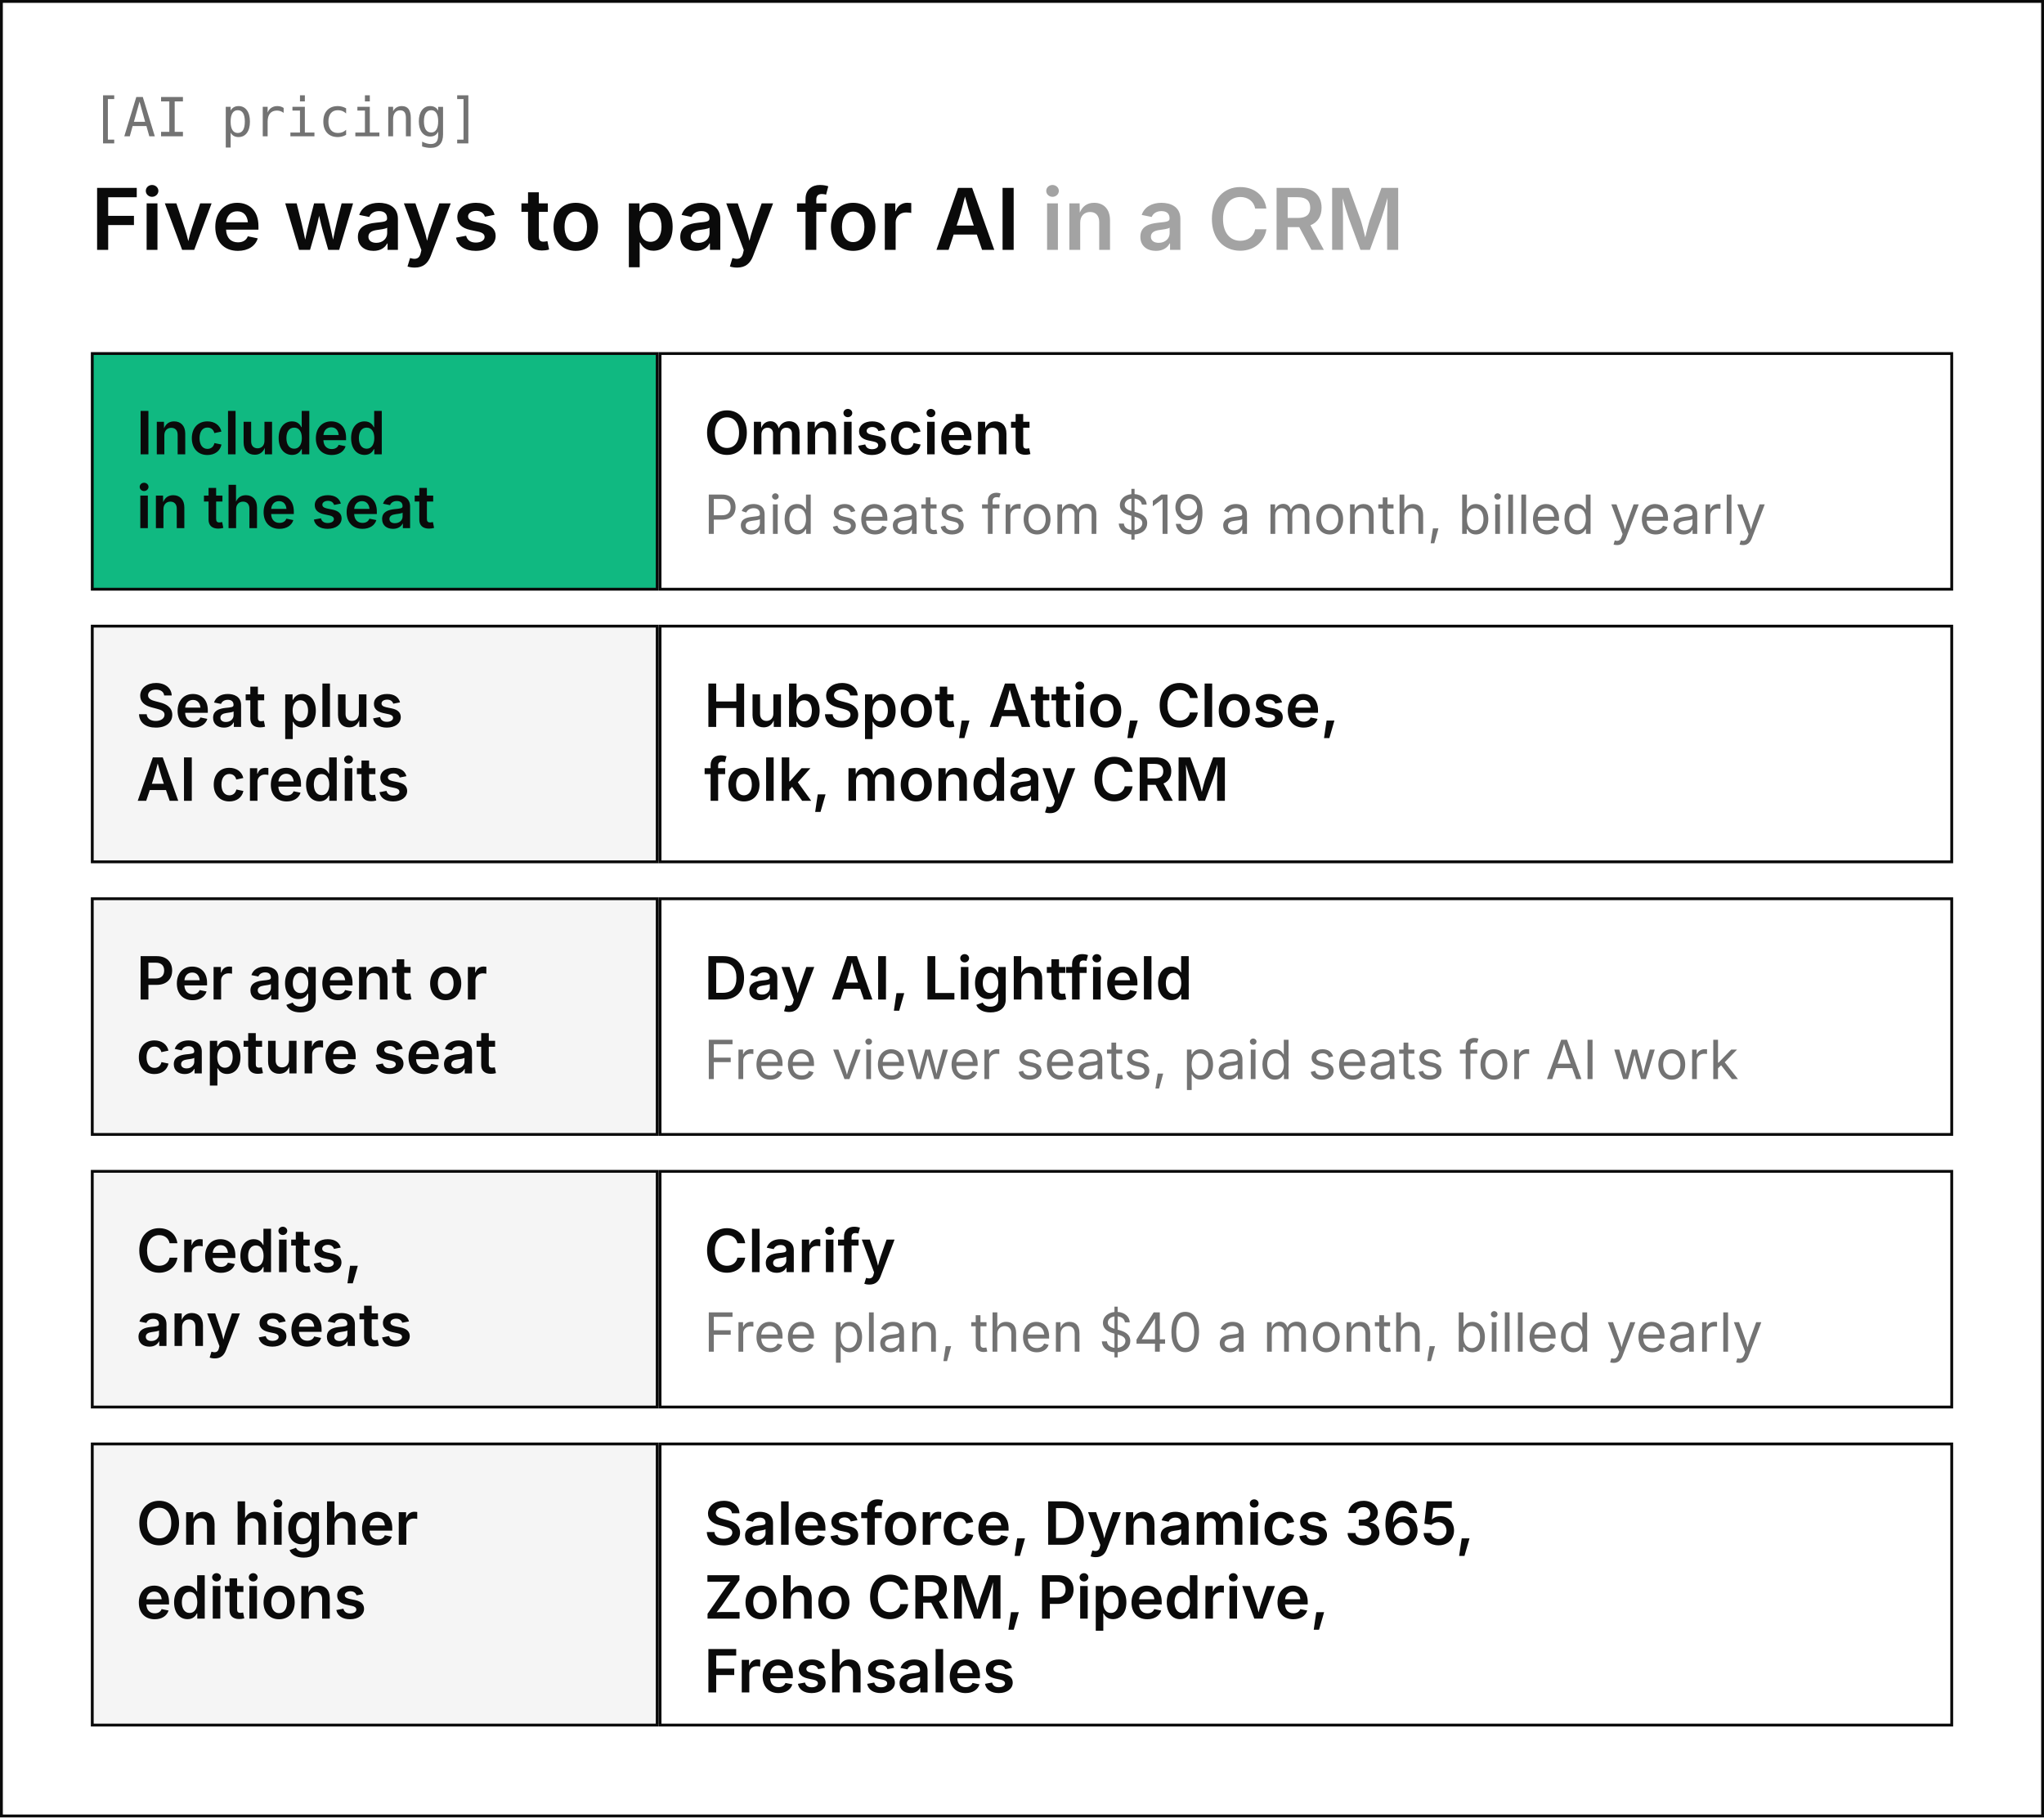
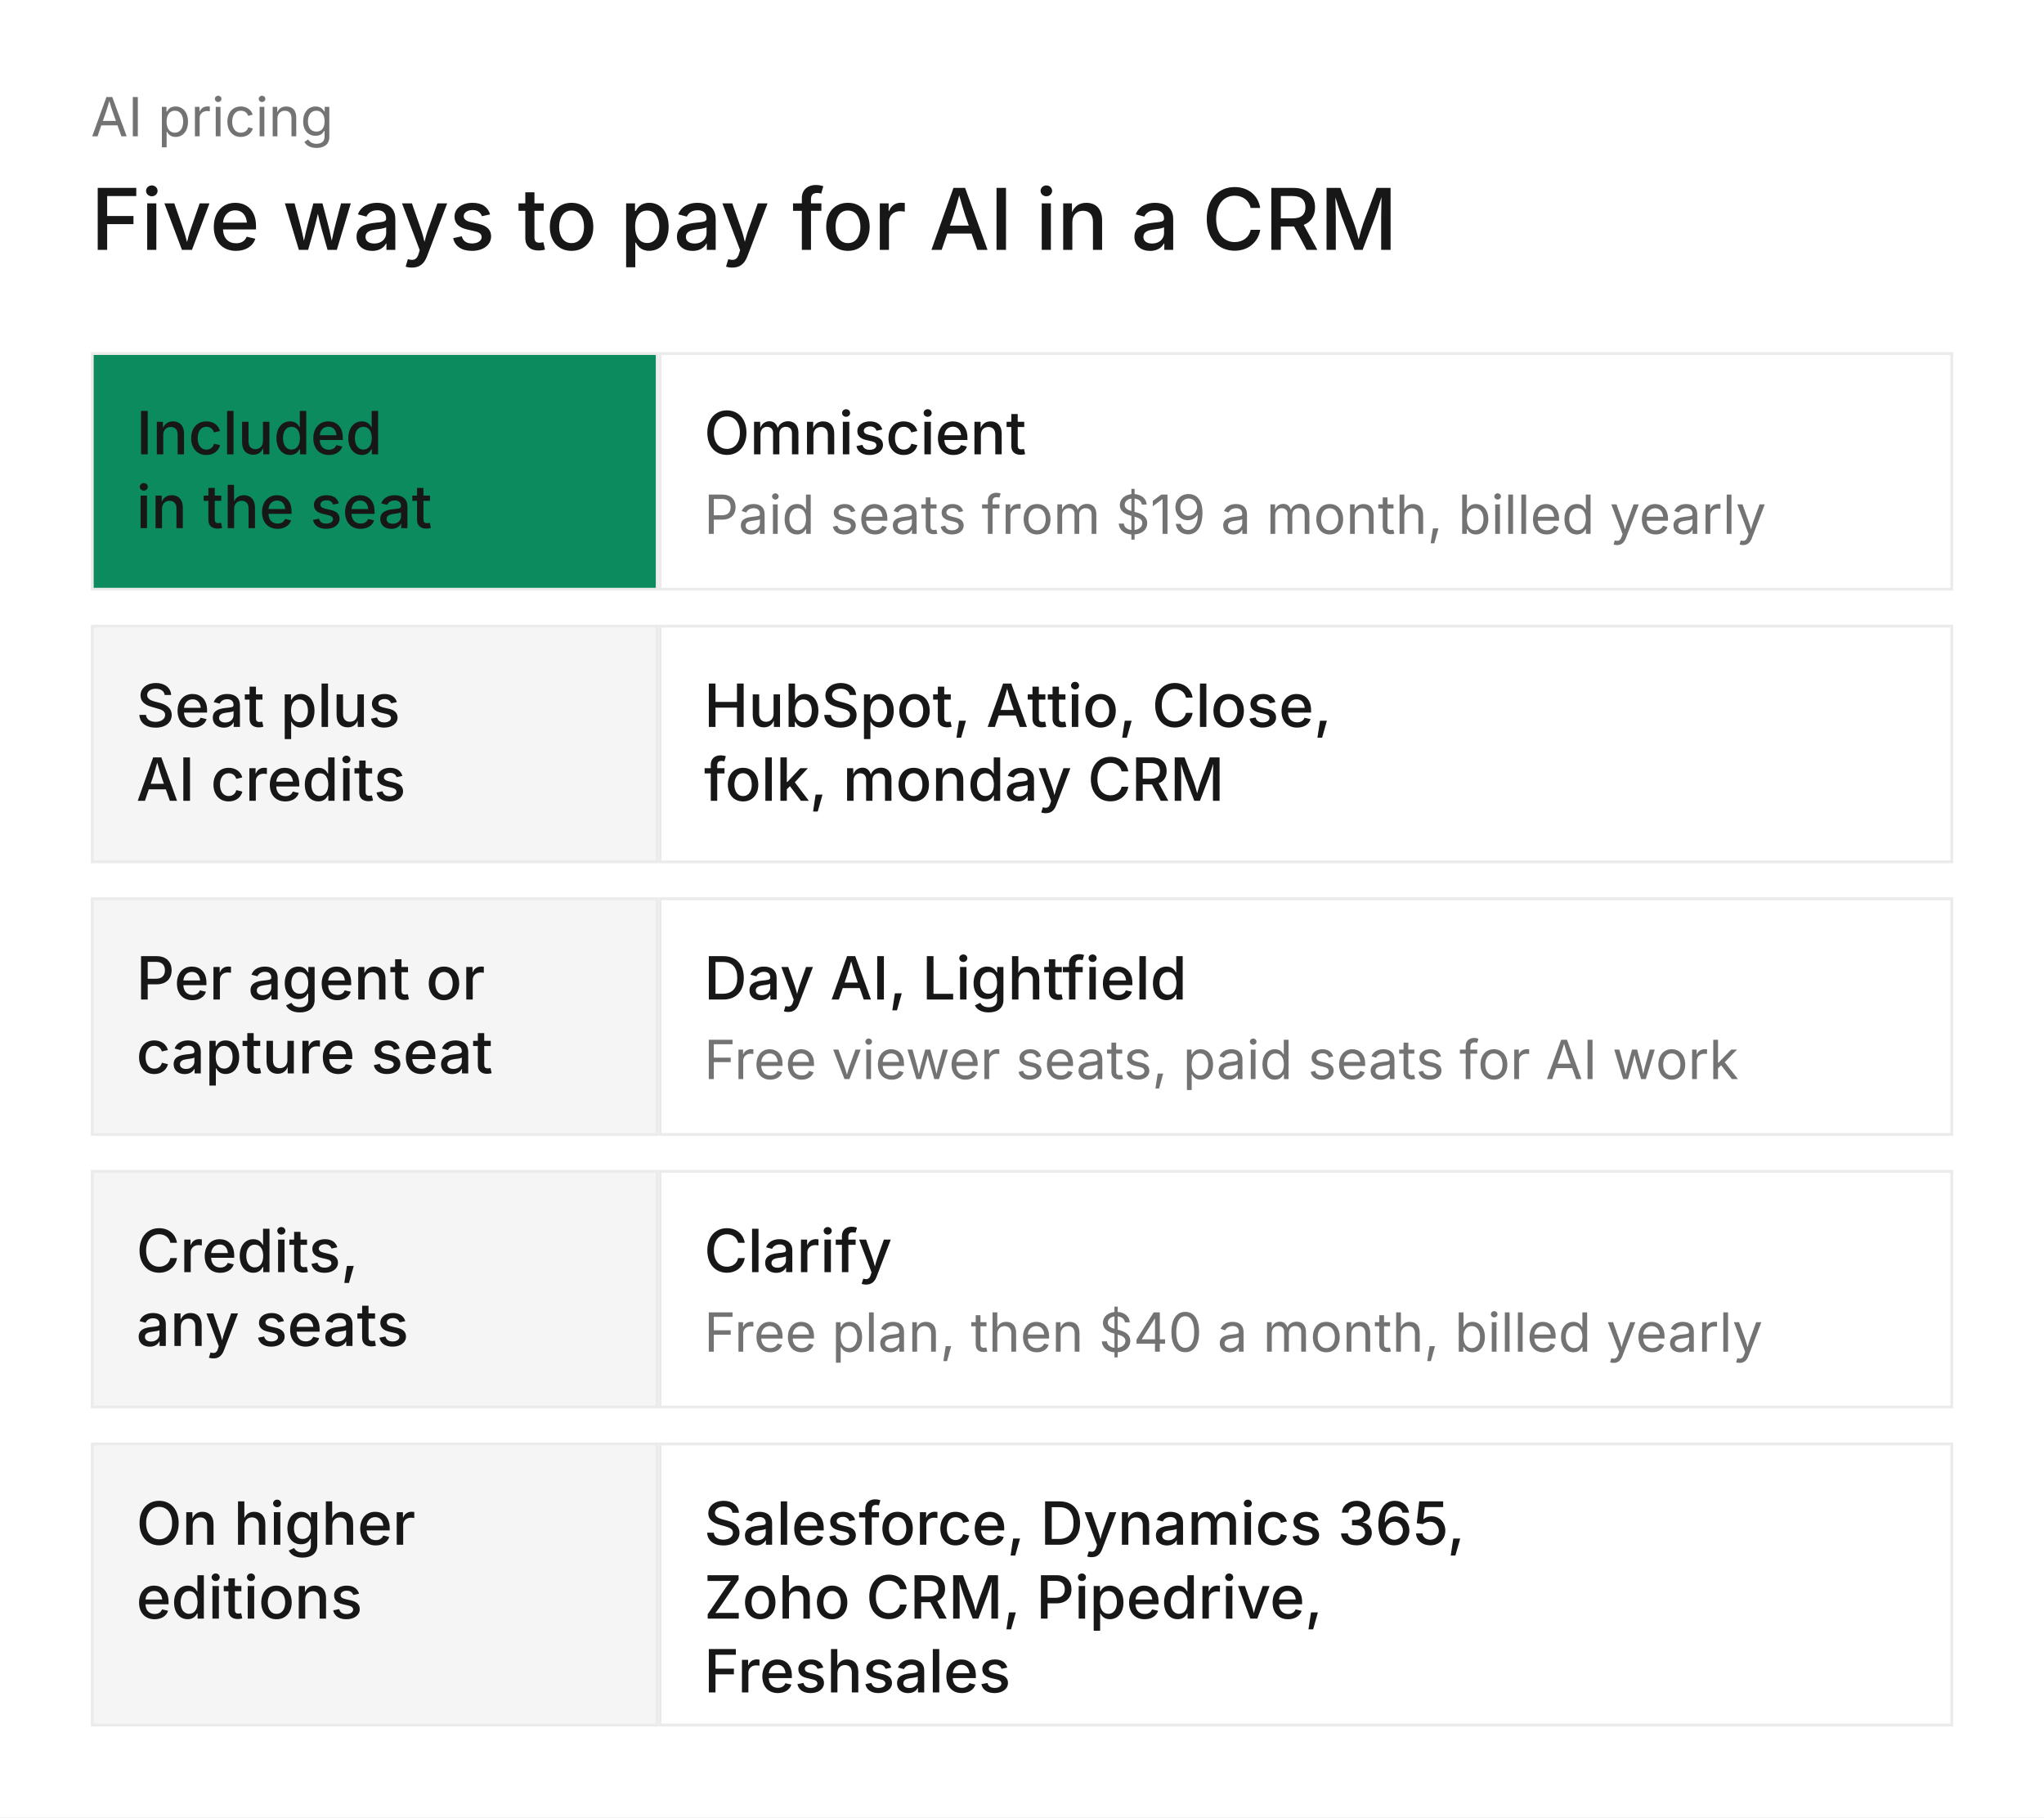
<svg xmlns="http://www.w3.org/2000/svg" viewBox="0 0 720 640" width="720" height="640" role="img" aria-labelledby="t d" font-family="Inter, system-ui, sans-serif">
  <rect width="720" height="640" fill="#ffffff" />
-   <rect x="0.5" y="0.5" width="719" height="639" fill="none" stroke="#0a0a0a" />
-   <text x="32" y="48" font-family="Geist Mono, ui-monospace, monospace" font-size="19" fill="#737373">[AI pricing]</text>
-   <text x="32" y="88" font-size="30" font-weight="600" fill="#0a0a0a">Five ways to pay for AI <tspan fill="#a3a3a3">in a CRM</tspan>
+   <text x="32" y="48" font-family="Inter, system-ui, sans-serif" font-size="19" fill="#737373">AI pricing</text>
+   <text x="32" y="88" font-size="30" font-weight="500" fill="#171717">Five ways to pay for AI <tspan fill="#171717">in a CRM</tspan>
  </text>
-   <rect x="32.5" y="124.5" width="199" height="83" fill="#10b981" stroke="#0a0a0a" />
-   <rect x="232.5" y="124.5" width="455" height="83" fill="#ffffff" stroke="#0a0a0a" />
-   <text x="48" y="160" font-size="21" font-weight="600" fill="#0a0a0a">Included</text>
-   <text x="48" y="186" font-size="21" font-weight="600" fill="#0a0a0a">in the seat</text>
-   <text x="248" y="160" font-size="21" font-weight="600" fill="#0a0a0a">Omniscient</text>
+   <rect x="32.5" y="124.5" width="199" height="83" fill="#0c8c5e" stroke="#ebebeb" />
+   <rect x="232.5" y="124.5" width="455" height="83" fill="#ffffff" stroke="#ebebeb" />
+   <text x="48" y="160" font-size="21" font-weight="500" fill="#171717">Included</text>
+   <text x="48" y="186" font-size="21" font-weight="500" fill="#171717">in the seat</text>
+   <text x="248" y="160" font-size="21" font-weight="500" fill="#171717">Omniscient</text>
  <text x="248" y="188" font-size="19" fill="#737373">Paid seats from $19 a month, billed yearly</text>
-   <rect x="32.5" y="220.5" width="199" height="83" fill="#f5f5f5" stroke="#0a0a0a" />
-   <rect x="232.5" y="220.5" width="455" height="83" fill="#ffffff" stroke="#0a0a0a" />
-   <text x="48" y="256" font-size="21" font-weight="600" fill="#0a0a0a">Seat plus</text>
-   <text x="48" y="282" font-size="21" font-weight="600" fill="#0a0a0a">AI credits</text>
-   <text x="248" y="256" font-size="21" font-weight="600" fill="#0a0a0a">HubSpot, Attio, Close,</text>
-   <text x="248" y="282" font-size="21" font-weight="600" fill="#0a0a0a">folk, monday CRM</text>
-   <rect x="32.5" y="316.5" width="199" height="83" fill="#f5f5f5" stroke="#0a0a0a" />
-   <rect x="232.5" y="316.5" width="455" height="83" fill="#ffffff" stroke="#0a0a0a" />
-   <text x="48" y="352" font-size="21" font-weight="600" fill="#0a0a0a">Per agent or</text>
-   <text x="48" y="378" font-size="21" font-weight="600" fill="#0a0a0a">capture seat</text>
-   <text x="248" y="352" font-size="21" font-weight="600" fill="#0a0a0a">Day AI, Lightfield</text>
+   <rect x="32.5" y="220.5" width="199" height="83" fill="#f5f5f5" stroke="#ebebeb" />
+   <rect x="232.5" y="220.5" width="455" height="83" fill="#ffffff" stroke="#ebebeb" />
+   <text x="48" y="256" font-size="21" font-weight="500" fill="#171717">Seat plus</text>
+   <text x="48" y="282" font-size="21" font-weight="500" fill="#171717">AI credits</text>
+   <text x="248" y="256" font-size="21" font-weight="500" fill="#171717">HubSpot, Attio, Close,</text>
+   <text x="248" y="282" font-size="21" font-weight="500" fill="#171717">folk, monday CRM</text>
+   <rect x="32.5" y="316.5" width="199" height="83" fill="#f5f5f5" stroke="#ebebeb" />
+   <rect x="232.5" y="316.5" width="455" height="83" fill="#ffffff" stroke="#ebebeb" />
+   <text x="48" y="352" font-size="21" font-weight="500" fill="#171717">Per agent or</text>
+   <text x="48" y="378" font-size="21" font-weight="500" fill="#171717">capture seat</text>
+   <text x="248" y="352" font-size="21" font-weight="500" fill="#171717">Day AI, Lightfield</text>
  <text x="248" y="380" font-size="19" fill="#737373">Free viewer seats, paid seats for AI work</text>
-   <rect x="32.5" y="412.5" width="199" height="83" fill="#f5f5f5" stroke="#0a0a0a" />
-   <rect x="232.5" y="412.5" width="455" height="83" fill="#ffffff" stroke="#0a0a0a" />
-   <text x="48" y="448" font-size="21" font-weight="600" fill="#0a0a0a">Credits,</text>
-   <text x="48" y="474" font-size="21" font-weight="600" fill="#0a0a0a">any seats</text>
-   <text x="248" y="448" font-size="21" font-weight="600" fill="#0a0a0a">Clarify</text>
+   <rect x="32.5" y="412.5" width="199" height="83" fill="#f5f5f5" stroke="#ebebeb" />
+   <rect x="232.5" y="412.5" width="455" height="83" fill="#ffffff" stroke="#ebebeb" />
+   <text x="48" y="448" font-size="21" font-weight="500" fill="#171717">Credits,</text>
+   <text x="48" y="474" font-size="21" font-weight="500" fill="#171717">any seats</text>
+   <text x="248" y="448" font-size="21" font-weight="500" fill="#171717">Clarify</text>
  <text x="248" y="476" font-size="19" fill="#737373">Free plan, then $40 a month, billed yearly</text>
-   <rect x="32.5" y="508.5" width="199" height="99" fill="#f5f5f5" stroke="#0a0a0a" />
-   <rect x="232.5" y="508.5" width="455" height="99" fill="#ffffff" stroke="#0a0a0a" />
-   <text x="48" y="544" font-size="21" font-weight="600" fill="#0a0a0a">On higher</text>
-   <text x="48" y="570" font-size="21" font-weight="600" fill="#0a0a0a">editions</text>
-   <text x="248" y="544" font-size="21" font-weight="600" fill="#0a0a0a">Salesforce, Dynamics 365,</text>
-   <text x="248" y="570" font-size="21" font-weight="600" fill="#0a0a0a">Zoho CRM, Pipedrive,</text>
-   <text x="248" y="596" font-size="21" font-weight="600" fill="#0a0a0a">Freshsales</text>
+   <rect x="32.5" y="508.5" width="199" height="99" fill="#f5f5f5" stroke="#ebebeb" />
+   <rect x="232.5" y="508.5" width="455" height="99" fill="#ffffff" stroke="#ebebeb" />
+   <text x="48" y="544" font-size="21" font-weight="500" fill="#171717">On higher</text>
+   <text x="48" y="570" font-size="21" font-weight="500" fill="#171717">editions</text>
+   <text x="248" y="544" font-size="21" font-weight="500" fill="#171717">Salesforce, Dynamics 365,</text>
+   <text x="248" y="570" font-size="21" font-weight="500" fill="#171717">Zoho CRM, Pipedrive,</text>
+   <text x="248" y="596" font-size="21" font-weight="500" fill="#171717">Freshsales</text>
</svg>
